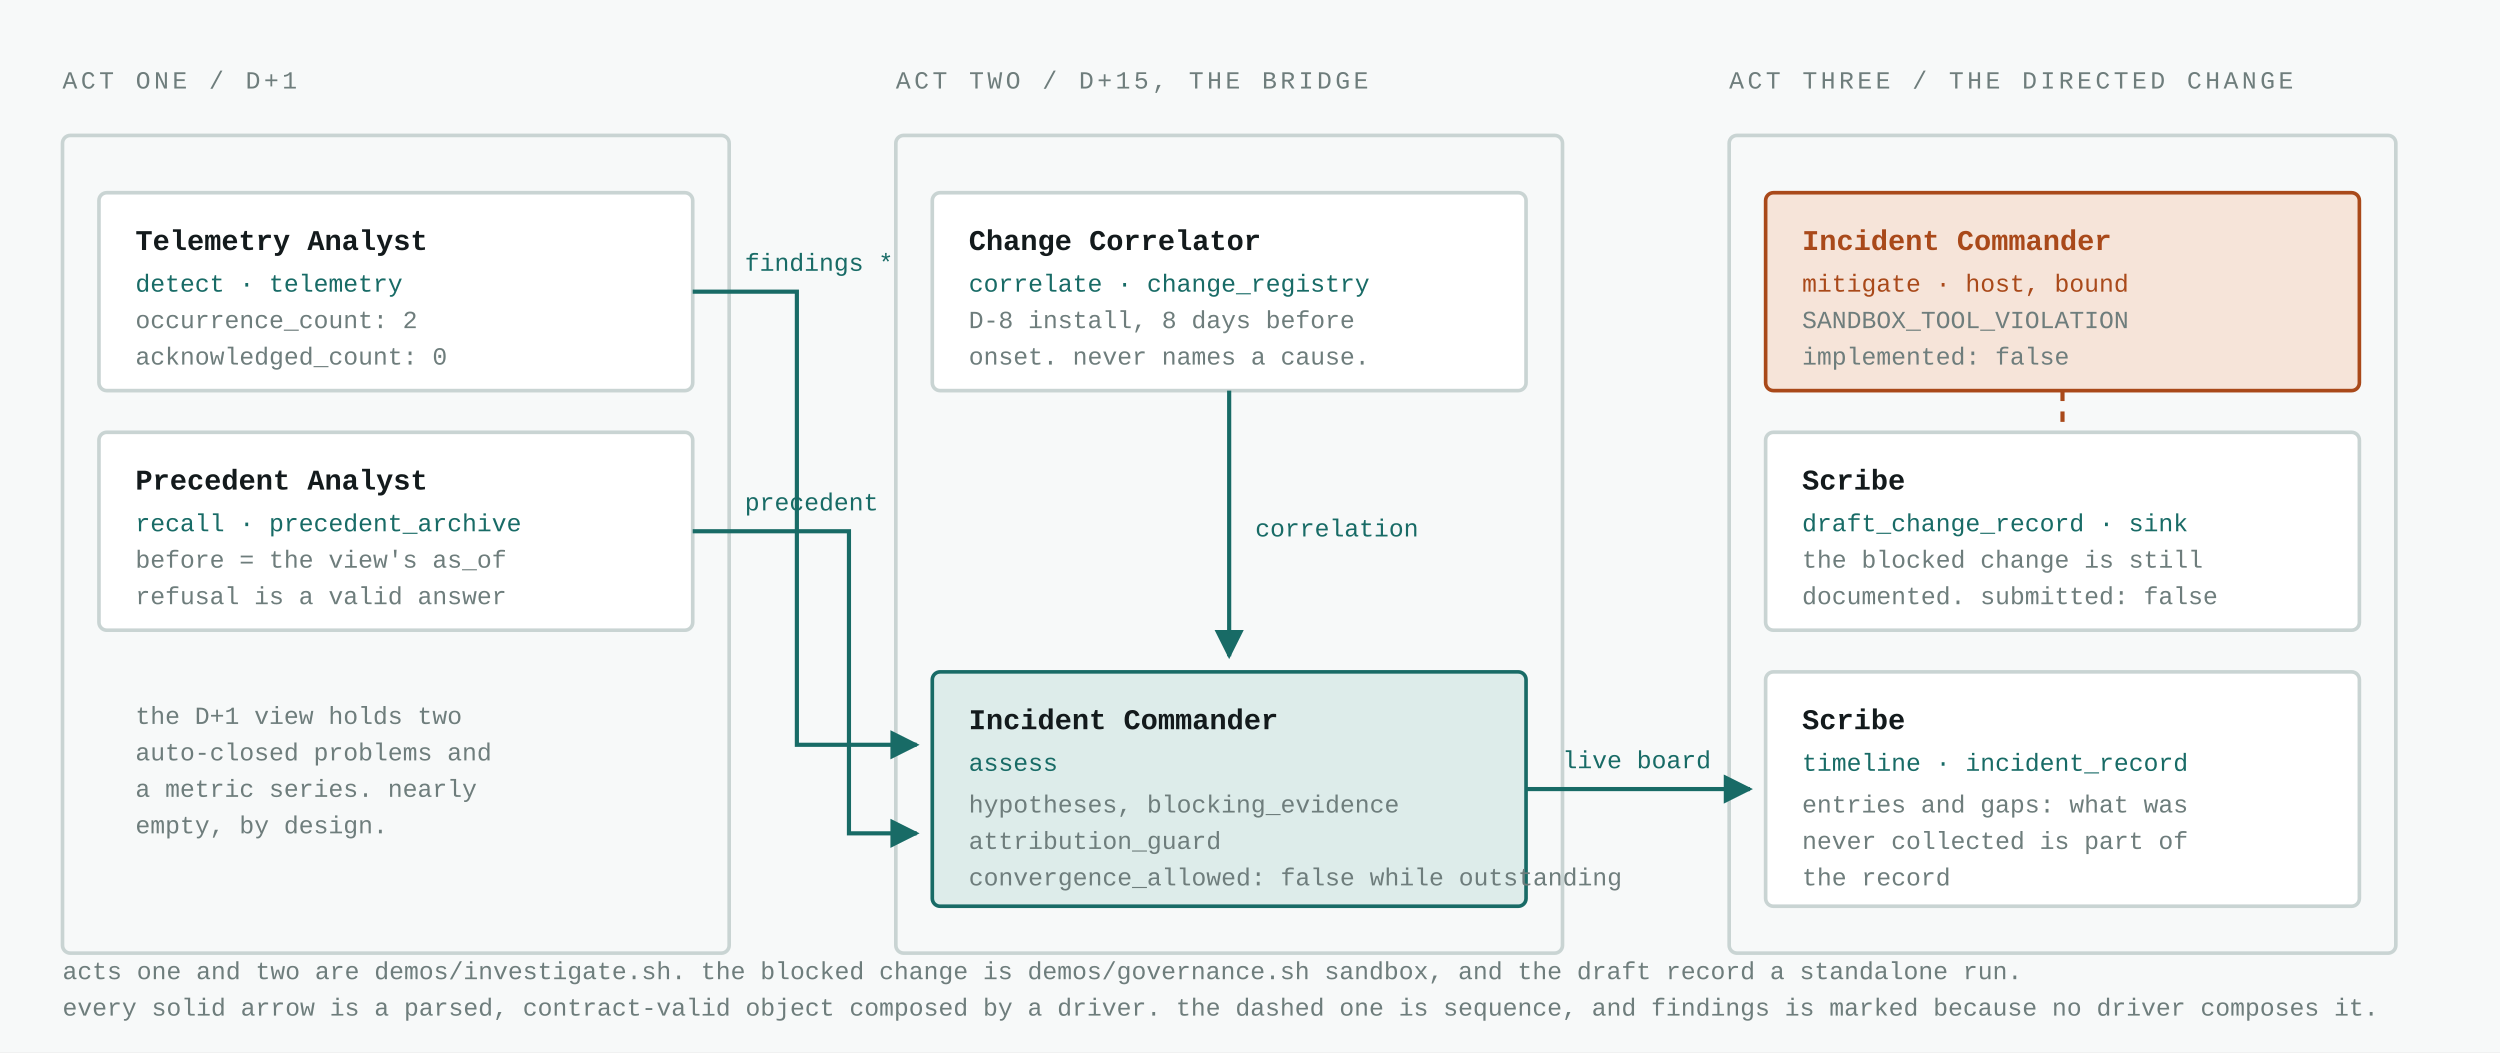
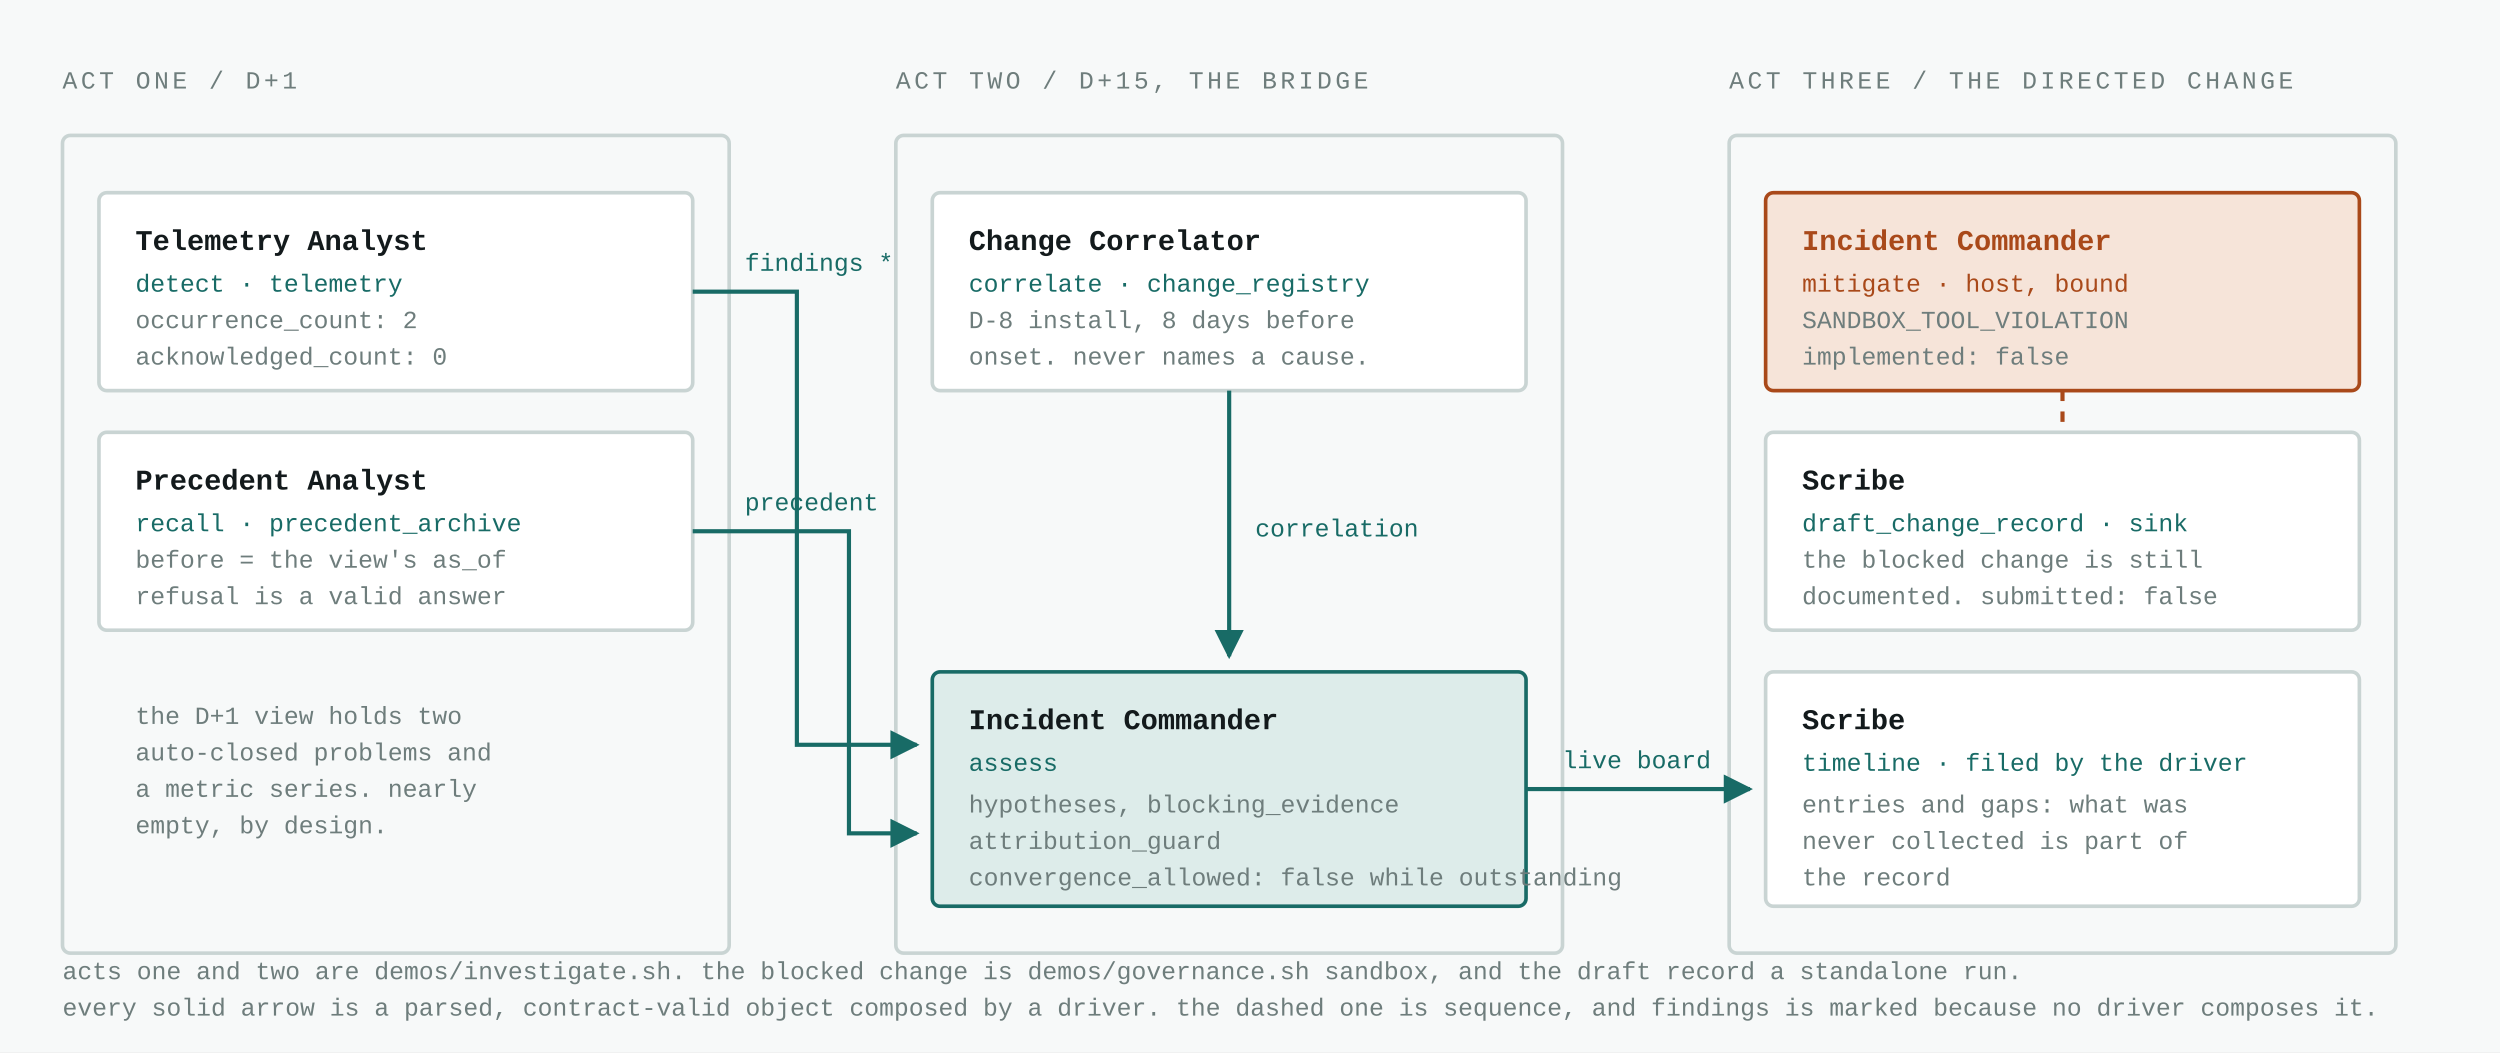
- <svg xmlns="http://www.w3.org/2000/svg" viewBox="0 0 960 404" width="960" height="404" role="img" aria-label="Three acts. Act one at D plus 1 runs the Telemetry Analyst detect task and the Precedent Analyst recall task, both bounded at that day, so the working note written later in the incident is out of reach. Act two at the D plus 15 bridge runs the Change Correlator, whose correlation feeds the Incident Commander assess task alongside act one's typed precedent; the findings arrow is marked because no driver composes it. Act three is the directed change: the commander's mitigate task blocked pre-dispatch and the Scribe drafting the change record, which run from the governance driver and a standalone invocation, and the Scribe filing the timeline from the live board.">
+ <svg xmlns="http://www.w3.org/2000/svg" viewBox="0 0 960 404" width="960" height="404" role="img" aria-label="Three acts. Act one at D plus 1 runs the Telemetry Analyst detect task and the Precedent Analyst recall task, both bounded at that day, so the working note written later in the incident is out of reach. Act two at the D plus 15 bridge runs the Change Correlator, whose correlation feeds the Incident Commander assess task alongside act one's typed precedent; the findings arrow is marked because no driver composes it. Act three is the directed change: the commander's mitigate task blocked pre-dispatch and the Scribe drafting the change record, which run from the governance driver and a standalone invocation, and the Scribe writing the timeline from the live board for the driver to file.">
  <style>
    text{font-family:ui-monospace,SFMono-Regular,Menlo,Consolas,"Liberation Mono",monospace;fill:#131A1C}
    .t{font-size:11px}
    .t-b{font-size:11px;font-weight:600}
    .t-s{font-size:9.5px;fill:#6E7D7C}
    .t-e{font-size:9.5px;letter-spacing:.14em;fill:#6E7D7C}
    .t-n{font-size:13px;font-weight:600}
    .t-a{fill:#186B66}
    .t-h{fill:#A9491A}
    .box{fill:#FFFFFF;stroke:#C9D4D3;stroke-width:1.4}
    .box-a{fill:#DDECEA;stroke:#186B66;stroke-width:1.4}
    .box-h{fill:#F6E4D9;stroke:#A9491A;stroke-width:1.4}
    .box-g{fill:none;stroke:#C9D4D3;stroke-width:1.4;stroke-dasharray:4 4}
    .band{fill:#E6ECEB}
    .panel{fill:none;stroke:#C9D4D3;stroke-width:1.4}
    .ln{stroke:#6E7D7C;stroke-width:1.4;fill:none}
    .ln-a{stroke:#186B66;stroke-width:1.6;fill:none}
    .ln-h{stroke:#A9491A;stroke-width:1.6;fill:none}
    .ln-r{stroke:#C9D4D3;stroke-width:1.4;fill:none}
    .dash{stroke-dasharray:4 4}
    .mk{fill:#6E7D7C}
    .mk-a{fill:#186B66}
    .mk-h{fill:#A9491A}
    .faint{opacity:.42}
  </style>
  <defs>
    <marker id="ar" viewBox="0 0 10 10" refX="9" refY="5" markerWidth="7" markerHeight="7" orient="auto-start-reverse">
      <path d="M0 0 L10 5 L0 10 z" class="mk" />
    </marker>
    <marker id="ar-a" viewBox="0 0 10 10" refX="9" refY="5" markerWidth="7" markerHeight="7" orient="auto-start-reverse">
      <path d="M0 0 L10 5 L0 10 z" class="mk-a" />
    </marker>
    <marker id="ar-h" viewBox="0 0 10 10" refX="9" refY="5" markerWidth="7" markerHeight="7" orient="auto-start-reverse">
      <path d="M0 0 L10 5 L0 10 z" class="mk-h" />
    </marker>
  </defs>
  <rect width="960" height="404" fill="#F7F9F9" />
  <text class="t-e" x="24" y="34">ACT ONE  /  D+1</text>
  <text class="t-e" x="344" y="34">ACT TWO  /  D+15, THE BRIDGE</text>
  <text class="t-e" x="664" y="34">ACT THREE  /  THE DIRECTED CHANGE</text>
  <rect class="panel" x="24" y="52" width="256" height="314" rx="3" />
  <rect class="panel" x="344" y="52" width="256" height="314" rx="3" />
  <rect class="panel" x="664" y="52" width="256" height="314" rx="3" />
  <rect class="box" x="38" y="74" width="228" height="76" rx="3" />
  <text class="t-b" x="52" y="96">Telemetry Analyst</text>
  <text class="t-s t-a" x="52" y="112">detect  ·  telemetry</text>
  <text class="t-s" x="52" y="126">occurrence_count: 2</text>
  <text class="t-s" x="52" y="140">acknowledged_count: 0</text>
  <rect class="box" x="38" y="166" width="228" height="76" rx="3" />
  <text class="t-b" x="52" y="188">Precedent Analyst</text>
  <text class="t-s t-a" x="52" y="204">recall  ·  precedent_archive</text>
  <text class="t-s" x="52" y="218">before = the view's as_of</text>
  <text class="t-s" x="52" y="232">refusal is a valid answer</text>
  <text class="t-s" x="52" y="278">the D+1 view holds two</text>
  <text class="t-s" x="52" y="292">auto-closed problems and</text>
  <text class="t-s" x="52" y="306">a metric series. nearly</text>
  <text class="t-s" x="52" y="320">empty, by design.</text>
  <rect class="box" x="358" y="74" width="228" height="76" rx="3" />
  <text class="t-b" x="372" y="96">Change Correlator</text>
  <text class="t-s t-a" x="372" y="112">correlate  ·  change_registry</text>
  <text class="t-s" x="372" y="126">D-8 install, 8 days before</text>
  <text class="t-s" x="372" y="140">onset. never names a cause.</text>
  <line class="ln-a" x1="472" y1="150" x2="472" y2="252" marker-end="url(#ar-a)" />
  <text class="t-s t-a" x="482" y="206">correlation</text>
  <rect class="box-a" x="358" y="258" width="228" height="90" rx="3" />
  <text class="t-b" x="372" y="280">Incident Commander</text>
  <text class="t-s t-a" x="372" y="296">assess</text>
  <text class="t-s" x="372" y="312">hypotheses, blocking_evidence</text>
  <text class="t-s" x="372" y="326">attribution_guard</text>
  <text class="t-s" x="372" y="340">convergence_allowed: false while outstanding</text>
  <path class="ln-a" d="M266 112 H 306 V 286 H 352" marker-end="url(#ar-a)" />
  <text class="t-s t-a" x="286" y="104">findings *</text>
  <path class="ln-a" d="M266 204 H 326 V 320 H 352" marker-end="url(#ar-a)" />
  <text class="t-s t-a" x="286" y="196">precedent</text>
  <rect class="box-h" x="678" y="74" width="228" height="76" rx="3" />
  <text class="t-b t-h" x="692" y="96">Incident Commander</text>
  <text class="t-s t-h" x="692" y="112">mitigate  ·  host, bound</text>
  <text class="t-s" x="692" y="126">SANDBOX_TOOL_VIOLATION</text>
  <text class="t-s" x="692" y="140">implemented: false</text>
  <line class="ln-h dash" x1="792" y1="150" x2="792" y2="162" />
  <rect class="box" x="678" y="166" width="228" height="76" rx="3" />
  <text class="t-b" x="692" y="188">Scribe</text>
  <text class="t-s t-a" x="692" y="204">draft_change_record  ·  sink</text>
  <text class="t-s" x="692" y="218">the blocked change is still</text>
  <text class="t-s" x="692" y="232">documented. submitted: false</text>
  <rect class="box" x="678" y="258" width="228" height="90" rx="3" />
  <text class="t-b" x="692" y="280">Scribe</text>
-   <text class="t-s t-a" x="692" y="296">timeline  ·  incident_record</text>
+   <text class="t-s t-a" x="692" y="296">timeline  ·  filed by the driver</text>
  <text class="t-s" x="692" y="312">entries and gaps: what was</text>
  <text class="t-s" x="692" y="326">never collected is part of</text>
  <text class="t-s" x="692" y="340">the record</text>
  <line class="ln-a" x1="586" y1="303" x2="672" y2="303" marker-end="url(#ar-a)" />
  <text class="t-s t-a" x="600" y="295">live board</text>
  <text class="t-s" x="24" y="376">acts one and two are demos/investigate.sh. the blocked change is demos/governance.sh sandbox, and the draft record a standalone run.</text>
  <text class="t-s" x="24" y="390">every solid arrow is a parsed, contract-valid object composed by a driver. the dashed one is sequence, and findings is marked because no driver composes it.</text>
</svg>
